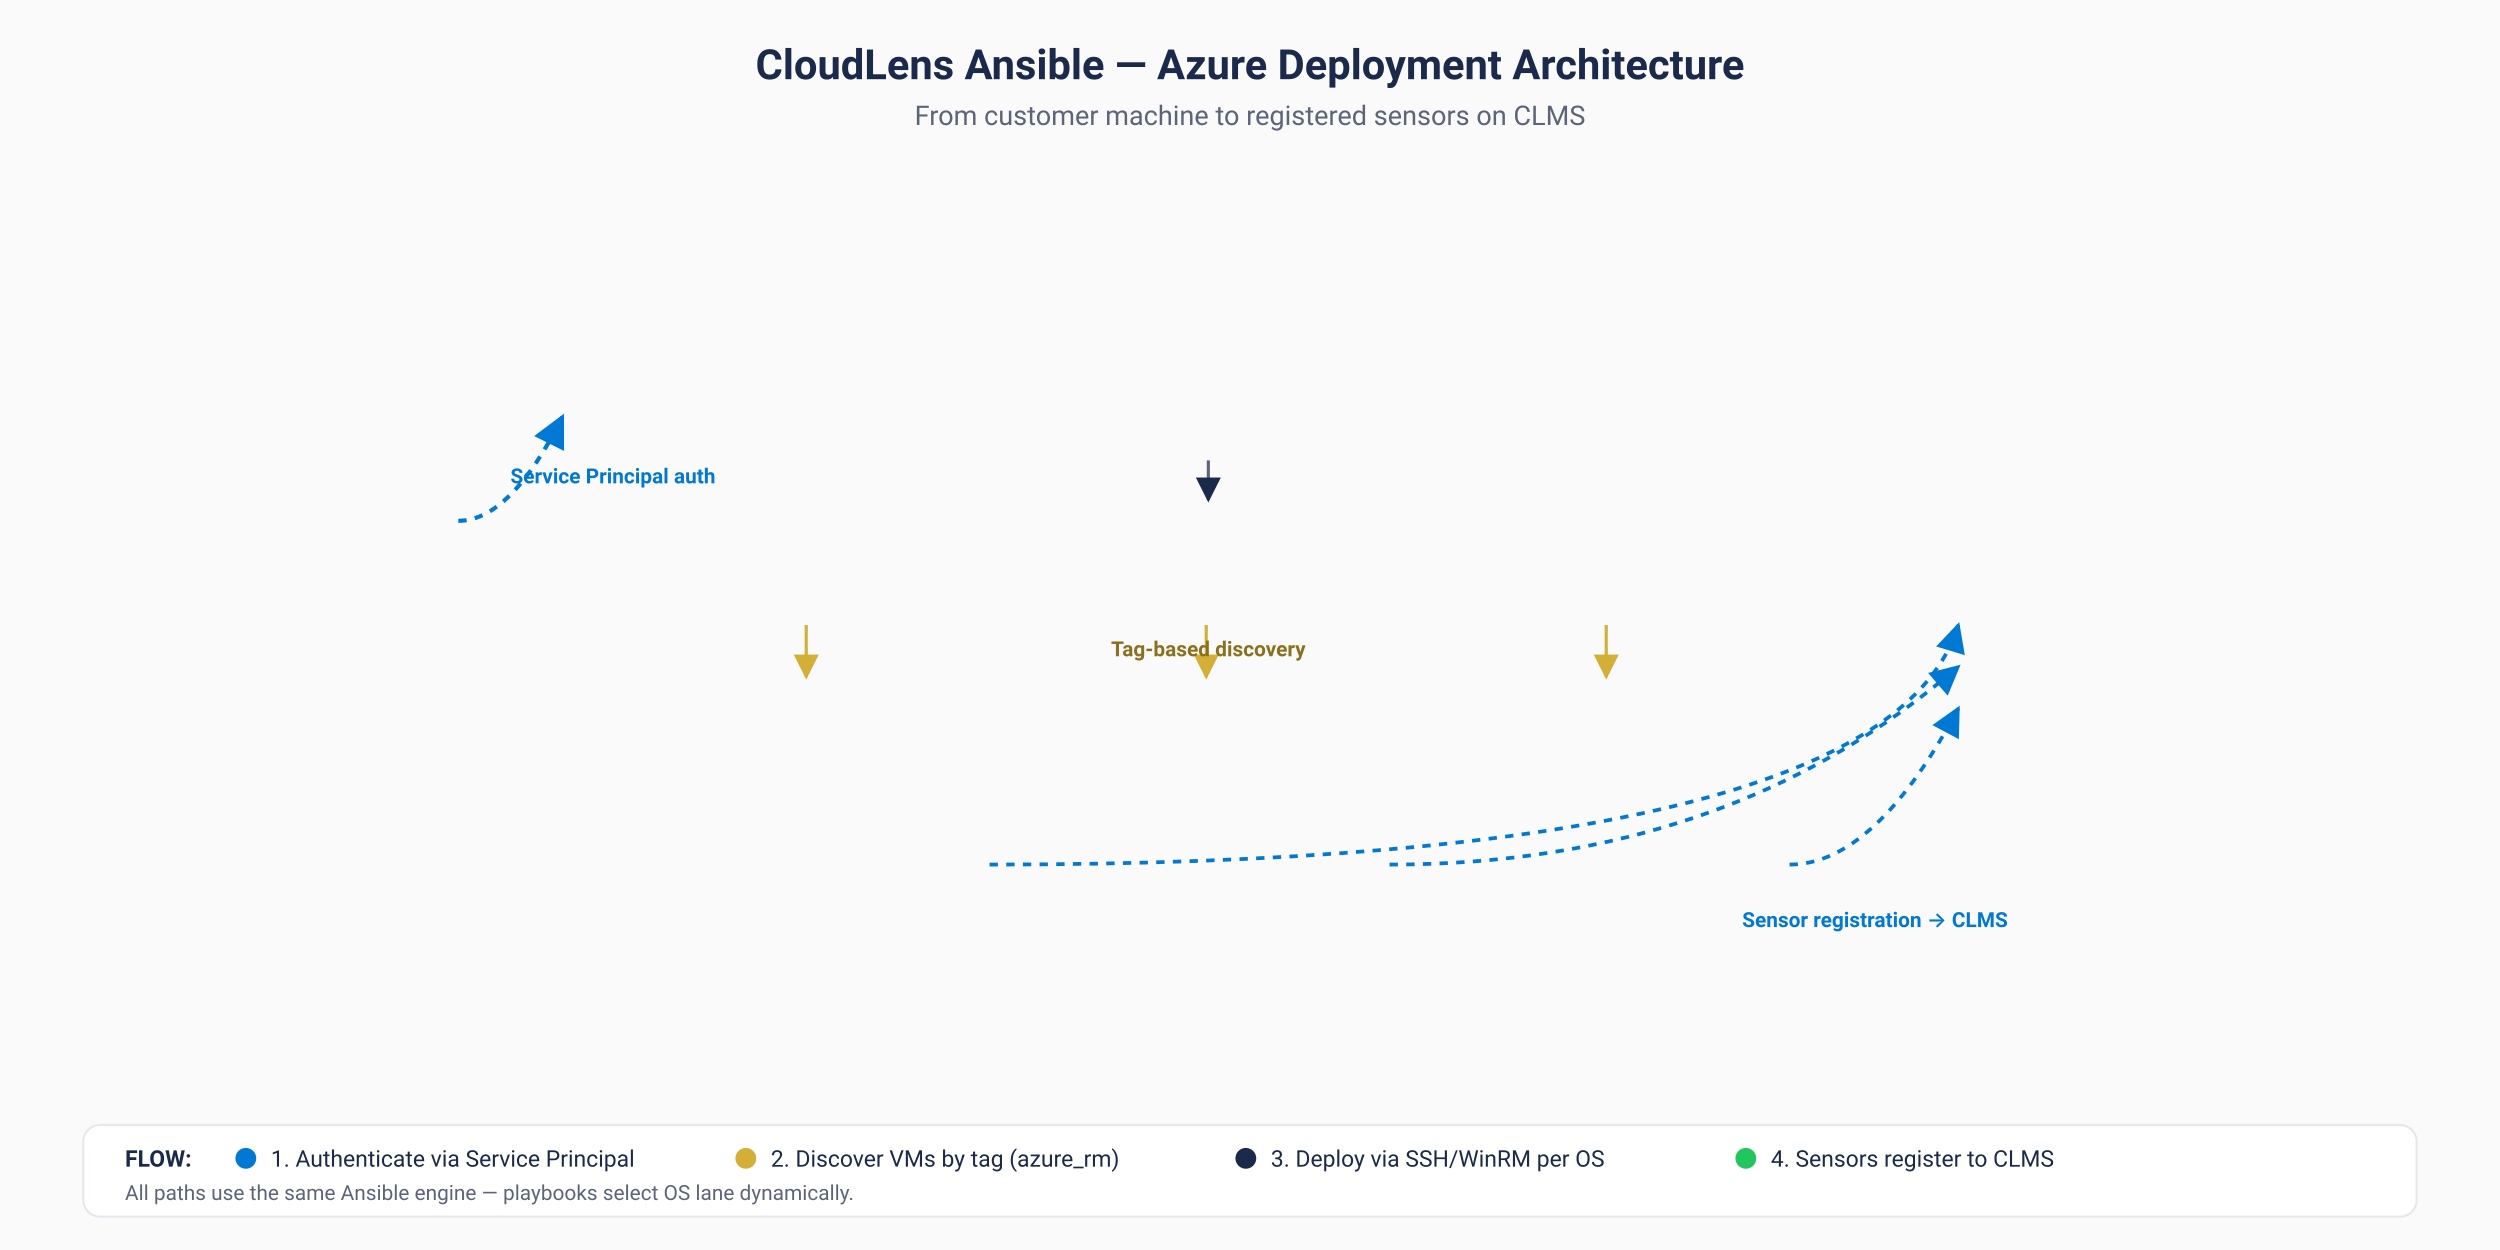
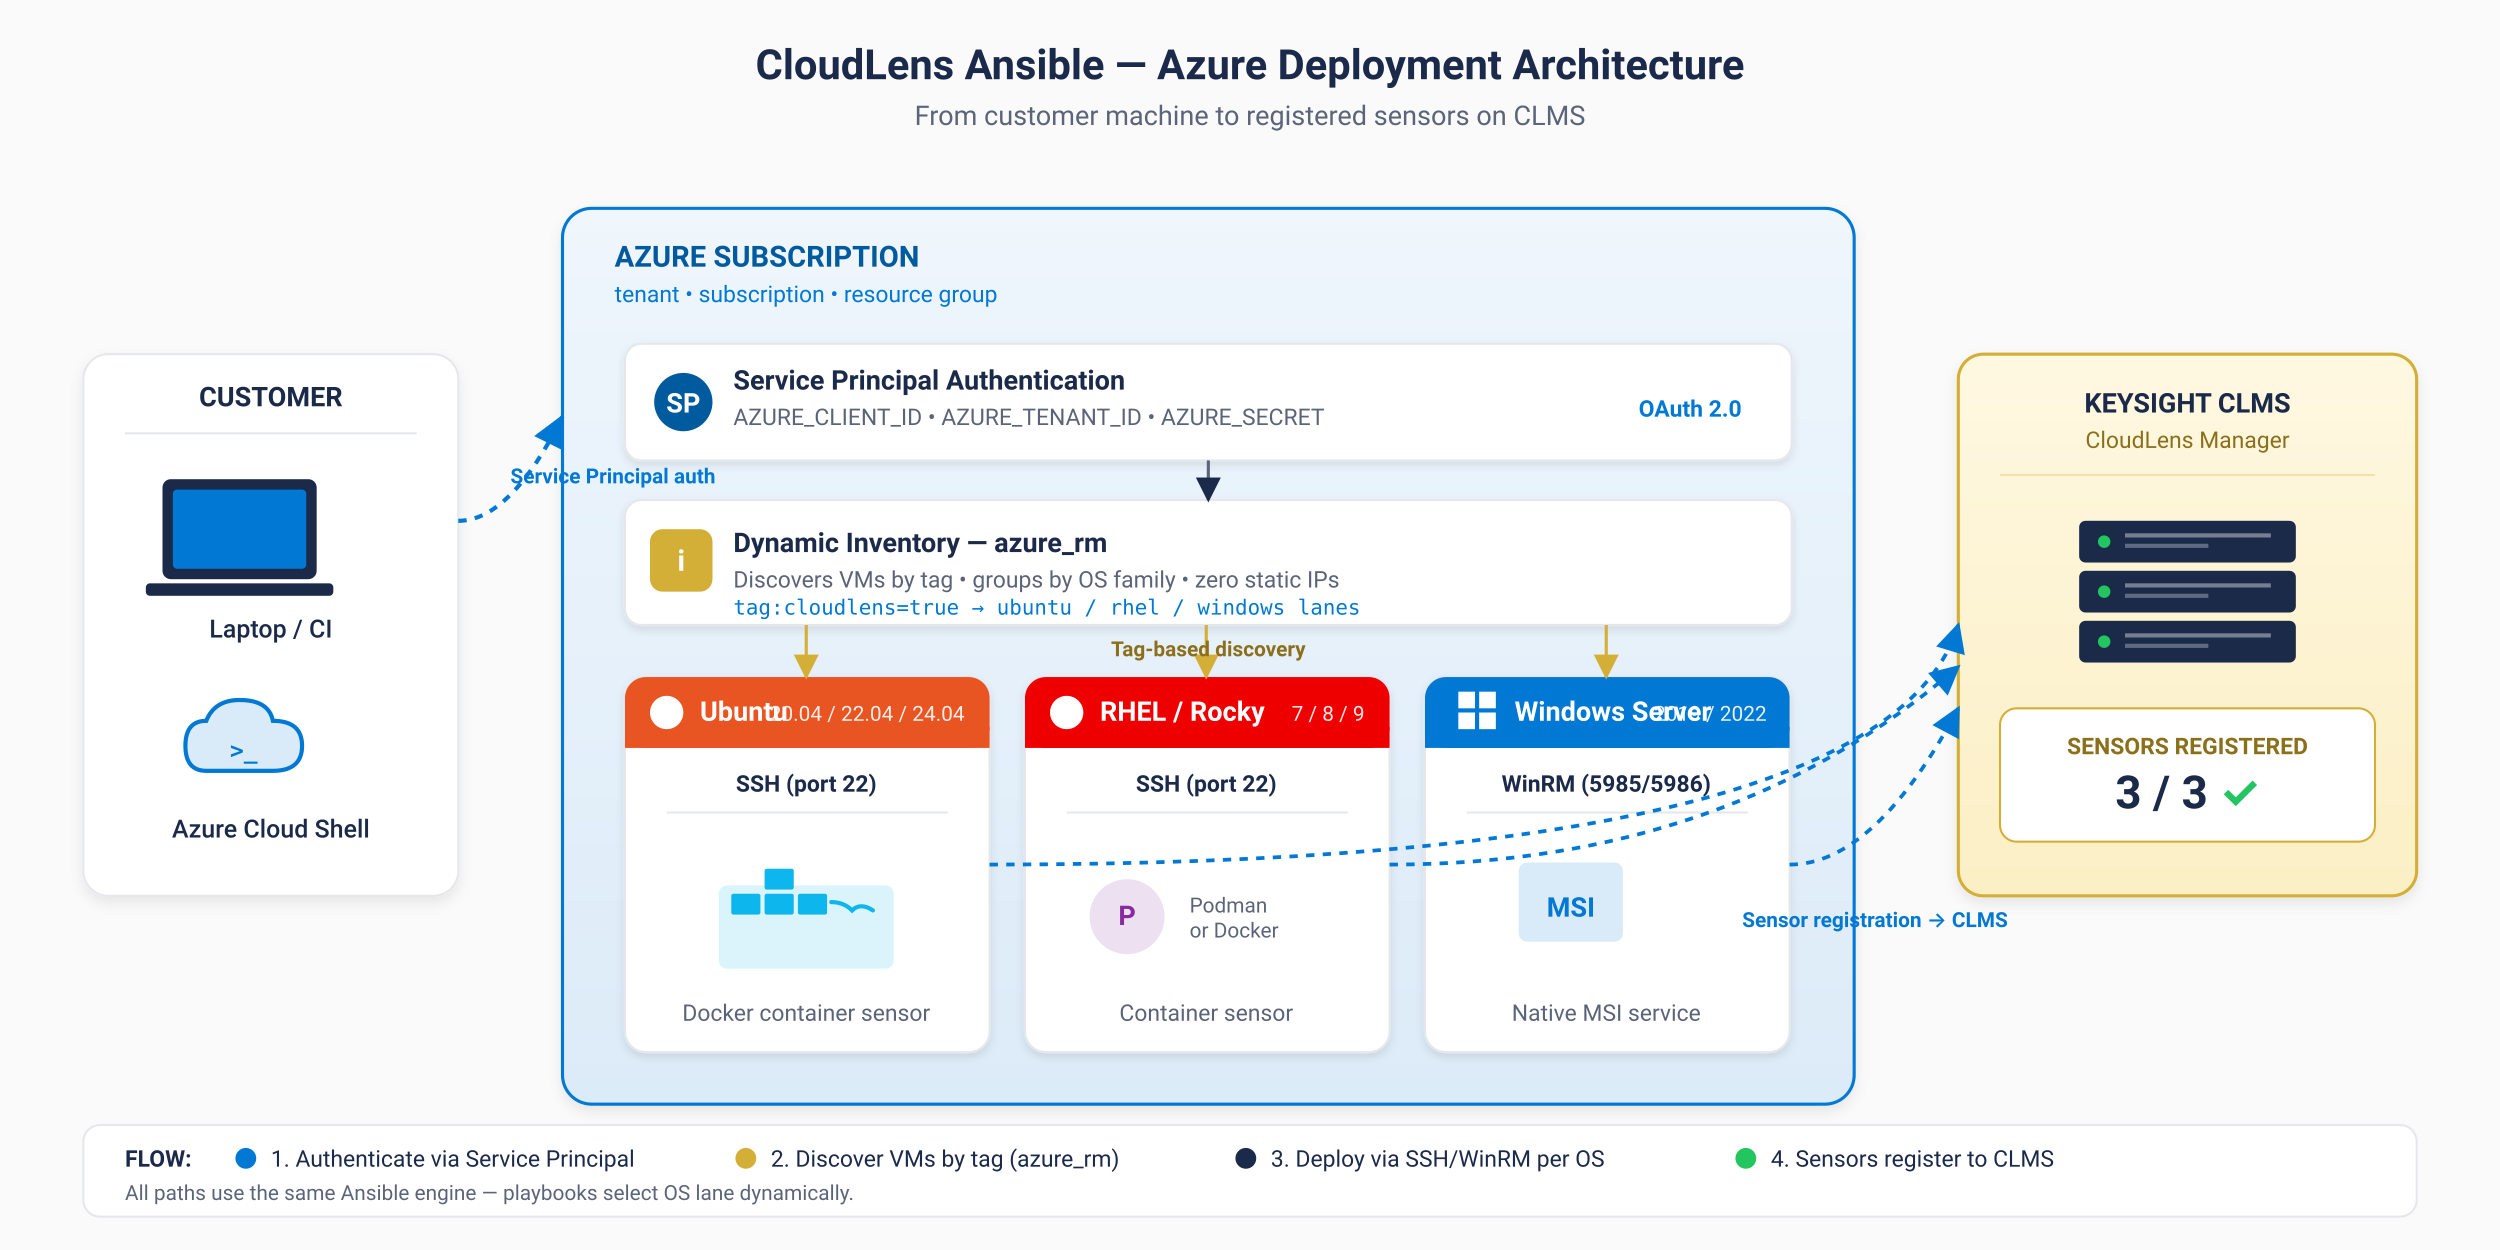
<svg xmlns="http://www.w3.org/2000/svg" viewBox="0 0 1200 600" font-family="system-ui, -apple-system, 'Segoe UI', Roboto, sans-serif" role="img" aria-labelledby="arch-title arch-desc">
  <defs>
    <style>
      .tier-box { transition: transform 0.25s ease, filter 0.25s ease; transform-box: fill-box; transform-origin: center; cursor: pointer; }
      .tier-box:hover { transform: scale(1.025); filter: brightness(1.06); }
      .lane { transition: transform 0.25s ease, filter 0.25s ease; transform-box: fill-box; transform-origin: center; cursor: pointer; }
      .lane:hover { transform: scale(1.03); filter: brightness(1.08); }
-       .fadein { opacity: 0; animation: fade 0.7s ease forwards; }
+       .fadein { opacity: 1; animation: fade 0.7s ease both; }
      .fadein-1 { animation-delay: 0.05s; }
      .fadein-2 { animation-delay: 0.25s; }
      .fadein-3 { animation-delay: 0.45s; }
      .fadein-4 { animation-delay: 0.65s; }
      .fadein-5 { animation-delay: 0.85s; }
      .fadein-6 { animation-delay: 1.05s; }
-       @keyframes fade { to { opacity: 1; } }
+       @keyframes fade { from { opacity: 0; } to { opacity: 1; } }
      .arrow-flow { stroke-dasharray: 4 4; animation: dashflow 1.4s linear infinite; }
      @keyframes dashflow { to { stroke-dashoffset: -16; } }
    </style>
    <filter id="drop-shadow" x="-10%" y="-10%" width="120%" height="120%">
      <feDropShadow stdDeviation="2" dx="0" dy="2" flood-opacity="0.1" />
    </filter>
    <filter id="soft-shadow" x="-10%" y="-10%" width="120%" height="120%">
      <feDropShadow stdDeviation="3" dx="0" dy="3" flood-opacity="0.08" />
    </filter>
    <marker id="arrow-blue" viewBox="0 0 10 10" refX="9" refY="5" markerWidth="8" markerHeight="8" orient="auto-start-reverse">
      <path d="M0,0 L10,5 L0,10 z" fill="#0078D4" />
    </marker>
    <marker id="arrow-gold" viewBox="0 0 10 10" refX="9" refY="5" markerWidth="8" markerHeight="8" orient="auto-start-reverse">
      <path d="M0,0 L10,5 L0,10 z" fill="#D4AF37" />
    </marker>
    <marker id="arrow-navy" viewBox="0 0 10 10" refX="9" refY="5" markerWidth="8" markerHeight="8" orient="auto-start-reverse">
      <path d="M0,0 L10,5 L0,10 z" fill="#1B2A4A" />
    </marker>
    <linearGradient id="azure-grad" x1="0" y1="0" x2="0" y2="1">
      <stop offset="0%" stop-color="#EFF6FC" />
      <stop offset="100%" stop-color="#DCEBF8" />
    </linearGradient>
    <linearGradient id="clms-grad" x1="0" y1="0" x2="0" y2="1">
      <stop offset="0%" stop-color="#FFF8E1" />
      <stop offset="100%" stop-color="#FBEFC5" />
    </linearGradient>
  </defs>
  <rect width="1200" height="600" fill="#FAFAFA" />
  <text x="600" y="38" text-anchor="middle" font-size="20" font-weight="600" fill="#1B2A4A">CloudLens Ansible — Azure Deployment Architecture</text>
  <text x="600" y="60" text-anchor="middle" font-size="13" fill="#5B6478">From customer machine to registered sensors on CLMS</text>
  <g class="tier-box fadein fadein-1" filter="url(#soft-shadow)">
    <rect x="40" y="170" width="180" height="260" rx="12" fill="#FFFFFF" stroke="#E5E7EB" />
    <text x="130" y="195" text-anchor="middle" font-size="13" font-weight="600" fill="#1B2A4A">CUSTOMER</text>
    <line x1="60" y1="208" x2="200" y2="208" stroke="#E5E7EB" />
    <g transform="translate(78,230)">
      <rect x="0" y="0" width="74" height="48" rx="4" fill="#1B2A4A" />
      <rect x="5" y="5" width="64" height="38" rx="2" fill="#0078D4" />
      <rect x="-8" y="50" width="90" height="6" rx="2" fill="#1B2A4A" />
    </g>
    <text x="130" y="306" text-anchor="middle" font-size="12" font-weight="500" fill="#1B2A4A">Laptop / CI</text>
    <g transform="translate(85,332)">
      <path d="M14 14 Q4 14 4 26 Q4 38 14 38 L46 38 Q60 38 60 26 Q60 14 46 14 Q44 4 30 4 Q18 4 14 14 Z" fill="#0078D4" opacity="0.15" />
      <path d="M14 14 Q4 14 4 26 Q4 38 14 38 L46 38 Q60 38 60 26 Q60 14 46 14 Q44 4 30 4 Q18 4 14 14 Z" fill="none" stroke="#0078D4" stroke-width="2" />
      <text x="32" y="32" text-anchor="middle" font-size="11" font-weight="600" fill="#0078D4" font-family="SF Mono, Menlo, monospace">&gt;_</text>
    </g>
    <text x="130" y="402" text-anchor="middle" font-size="12" font-weight="500" fill="#1B2A4A">Azure Cloud Shell</text>
  </g>
  <g class="fadein fadein-2" filter="url(#soft-shadow)">
    <rect x="270" y="100" width="620" height="430" rx="14" fill="url(#azure-grad)" stroke="#0078D4" stroke-width="1.5" />
    <text x="295" y="128" font-size="14" font-weight="600" fill="#005A9E">AZURE SUBSCRIPTION</text>
    <text x="295" y="145" font-size="11" fill="#0078D4">tenant • subscription • resource group</text>
  </g>
  <g class="tier-box fadein fadein-3" filter="url(#drop-shadow)">
    <rect x="300" y="165" width="560" height="56" rx="8" fill="#FFFFFF" stroke="#E5E7EB" />
    <circle cx="328" cy="193" r="14" fill="#005A9E" />
    <text x="328" y="198" text-anchor="middle" font-size="13" font-weight="700" fill="#FFFFFF">SP</text>
    <text x="352" y="187" font-size="13" font-weight="600" fill="#1B2A4A">Service Principal Authentication</text>
    <text x="352" y="204" font-size="11" fill="#5B6478">AZURE_CLIENT_ID • AZURE_TENANT_ID • AZURE_SECRET</text>
    <text x="836" y="200" text-anchor="end" font-size="11" fill="#0078D4" font-weight="600">OAuth 2.0</text>
  </g>
  <g class="tier-box fadein fadein-4" filter="url(#drop-shadow)">
    <rect x="300" y="240" width="560" height="60" rx="8" fill="#FFFFFF" stroke="#E5E7EB" />
    <g transform="translate(312,254)">
      <rect width="30" height="30" rx="6" fill="#D4AF37" />
      <text x="15" y="20" text-anchor="middle" font-size="14" font-weight="700" fill="#FFFFFF">i</text>
    </g>
    <text x="352" y="265" font-size="13" font-weight="600" fill="#1B2A4A">Dynamic Inventory — azure_rm</text>
    <text x="352" y="282" font-size="11" fill="#5B6478">Discovers VMs by tag • groups by OS family • zero static IPs</text>
    <text x="352" y="295" font-size="10" font-family="SF Mono, Menlo, monospace" fill="#0078D4">tag:cloudlens=true → ubuntu / rhel / windows lanes</text>
  </g>
  <g>
    <g class="lane fadein fadein-5" filter="url(#drop-shadow)">
      <rect x="300" y="325" width="175" height="180" rx="10" fill="#FFFFFF" stroke="#E5E7EB" />
      <rect x="300" y="325" width="175" height="34" rx="10" fill="#E95420" />
      <rect x="300" y="349" width="175" height="10" fill="#E95420" />
      <circle cx="320" cy="342" r="8" fill="#FFFFFF" />
      <text x="336" y="346" font-size="13" font-weight="600" fill="#FFFFFF">Ubuntu</text>
      <text x="463" y="346" text-anchor="end" font-size="10" fill="#FFFFFF" opacity="0.9">20.04 / 22.04 / 24.04</text>
      <text x="387" y="380" text-anchor="middle" font-size="11" font-weight="600" fill="#1B2A4A">SSH (port 22)</text>
      <line x1="320" y1="390" x2="455" y2="390" stroke="#E5E7EB" />
      <g transform="translate(345,405)">
        <rect x="0" y="20" width="84" height="40" rx="4" fill="#0DB7ED" opacity="0.15" />
        <g fill="#0DB7ED">
          <rect x="6" y="24" width="14" height="10" rx="1" />
          <rect x="22" y="24" width="14" height="10" rx="1" />
          <rect x="38" y="24" width="14" height="10" rx="1" />
          <rect x="22" y="12" width="14" height="10" rx="1" />
        </g>
        <path d="M54 28 Q60 28 64 32 Q68 28 74 32" fill="none" stroke="#0DB7ED" stroke-width="2" stroke-linecap="round" />
      </g>
      <text x="387" y="490" text-anchor="middle" font-size="11" fill="#5B6478">Docker container sensor</text>
    </g>
    <g class="lane fadein fadein-5" filter="url(#drop-shadow)">
      <rect x="492" y="325" width="175" height="180" rx="10" fill="#FFFFFF" stroke="#E5E7EB" />
      <rect x="492" y="325" width="175" height="34" rx="10" fill="#EE0000" />
      <rect x="492" y="349" width="175" height="10" fill="#EE0000" />
      <circle cx="512" cy="342" r="8" fill="#FFFFFF" />
      <text x="528" y="346" font-size="13" font-weight="600" fill="#FFFFFF">RHEL / Rocky</text>
      <text x="655" y="346" text-anchor="end" font-size="10" fill="#FFFFFF" opacity="0.9">7 / 8 / 9</text>
      <text x="579" y="380" text-anchor="middle" font-size="11" font-weight="600" fill="#1B2A4A">SSH (port 22)</text>
      <line x1="512" y1="390" x2="647" y2="390" stroke="#E5E7EB" />
      <g transform="translate(521,408)">
        <circle cx="20" cy="32" r="18" fill="#892CA0" opacity="0.15" />
        <text x="20" y="36" text-anchor="middle" font-size="13" font-weight="700" fill="#892CA0">P</text>
        <text x="50" y="30" font-size="10" fill="#5B6478">Podman</text>
        <text x="50" y="42" font-size="10" fill="#5B6478">or Docker</text>
      </g>
      <text x="579" y="490" text-anchor="middle" font-size="11" fill="#5B6478">Container sensor</text>
    </g>
    <g class="lane fadein fadein-5" filter="url(#drop-shadow)">
      <rect x="684" y="325" width="175" height="180" rx="10" fill="#FFFFFF" stroke="#E5E7EB" />
      <rect x="684" y="325" width="175" height="34" rx="10" fill="#0078D4" />
      <rect x="684" y="349" width="175" height="10" fill="#0078D4" />
      <g transform="translate(700,332)">
        <rect x="0" y="0" width="8" height="8" fill="#FFFFFF" />
        <rect x="10" y="0" width="8" height="8" fill="#FFFFFF" />
        <rect x="0" y="10" width="8" height="8" fill="#FFFFFF" />
        <rect x="10" y="10" width="8" height="8" fill="#FFFFFF" />
      </g>
      <text x="727" y="346" font-size="13" font-weight="600" fill="#FFFFFF">Windows Server</text>
      <text x="848" y="346" text-anchor="end" font-size="10" fill="#FFFFFF" opacity="0.9">2019 / 2022</text>
      <text x="771" y="380" text-anchor="middle" font-size="11" font-weight="600" fill="#1B2A4A">WinRM (5985/5986)</text>
      <line x1="704" y1="390" x2="839" y2="390" stroke="#E5E7EB" />
      <g transform="translate(729,408)">
        <rect x="0" y="6" width="50" height="38" rx="4" fill="#0078D4" opacity="0.15" />
        <text x="25" y="32" text-anchor="middle" font-size="13" font-weight="700" fill="#0078D4">MSI</text>
      </g>
      <text x="771" y="490" text-anchor="middle" font-size="11" fill="#5B6478">Native MSI service</text>
    </g>
  </g>
  <g class="tier-box fadein fadein-6" filter="url(#soft-shadow)">
    <rect x="940" y="170" width="220" height="260" rx="12" fill="url(#clms-grad)" stroke="#D4AF37" stroke-width="1.5" />
    <text x="1050" y="198" text-anchor="middle" font-size="13" font-weight="700" fill="#1B2A4A">KEYSIGHT CLMS</text>
    <text x="1050" y="215" text-anchor="middle" font-size="11" fill="#8B6F1C">CloudLens Manager</text>
    <line x1="960" y1="228" x2="1140" y2="228" stroke="#D4AF37" opacity="0.3" />
    <g transform="translate(998,250)">
      <rect x="0" y="0" width="104" height="20" rx="3" fill="#1B2A4A" />
      <circle cx="12" cy="10" r="3" fill="#22C55E" />
      <rect x="22" y="6" width="70" height="2" fill="#FFFFFF" opacity="0.4" />
      <rect x="22" y="11" width="40" height="2" fill="#FFFFFF" opacity="0.3" />
      <rect x="0" y="24" width="104" height="20" rx="3" fill="#1B2A4A" />
      <circle cx="12" cy="34" r="3" fill="#22C55E" />
      <rect x="22" y="30" width="70" height="2" fill="#FFFFFF" opacity="0.4" />
      <rect x="22" y="35" width="40" height="2" fill="#FFFFFF" opacity="0.3" />
      <rect x="0" y="48" width="104" height="20" rx="3" fill="#1B2A4A" />
      <circle cx="12" cy="58" r="3" fill="#22C55E" />
      <rect x="22" y="54" width="70" height="2" fill="#FFFFFF" opacity="0.4" />
      <rect x="22" y="59" width="40" height="2" fill="#FFFFFF" opacity="0.3" />
    </g>
    <g transform="translate(960,340)">
      <rect width="180" height="64" rx="8" fill="#FFFFFF" stroke="#D4AF37" />
      <text x="90" y="22" text-anchor="middle" font-size="11" font-weight="600" fill="#8B6F1C">SENSORS REGISTERED</text>
      <text x="90" y="48" text-anchor="middle" font-size="22" font-weight="700" fill="#1B2A4A">3 / 3 <tspan fill="#22C55E">✓</tspan>
      </text>
    </g>
  </g>
  <g>
    <path class="arrow-flow" d="M220 250 Q245 250 270 200" fill="none" stroke="#0078D4" stroke-width="2" marker-end="url(#arrow-blue)" />
    <text x="245" y="232" font-size="10" font-weight="600" fill="#0078D4">Service Principal auth</text>
  </g>
  <path d="M580 221 L580 240" stroke="#5B6478" stroke-width="1.5" marker-end="url(#arrow-navy)" fill="none" />
  <g stroke="#D4AF37" stroke-width="1.5" fill="none">
    <path d="M387 300 L387 325" marker-end="url(#arrow-gold)" />
    <path d="M579 300 L579 325" marker-end="url(#arrow-gold)" />
    <path d="M771 300 L771 325" marker-end="url(#arrow-gold)" />
  </g>
  <text x="580" y="315" text-anchor="middle" font-size="10" font-weight="600" fill="#8B6F1C">Tag-based discovery</text>
  <g stroke="#22C55E" stroke-width="1.8" fill="none">
    <path class="arrow-flow" d="M475 415 Q905 415 940 300" marker-end="url(#arrow-blue)" stroke="#0078D4" />
    <path class="arrow-flow" d="M667 415 Q830 415 940 320" marker-end="url(#arrow-blue)" stroke="#0078D4" />
    <path class="arrow-flow" d="M859 415 Q900 415 940 340" marker-end="url(#arrow-blue)" stroke="#0078D4" />
  </g>
  <text x="900" y="445" text-anchor="middle" font-size="10" font-weight="600" fill="#0078D4">Sensor registration → CLMS</text>
  <g transform="translate(40,540)">
    <rect width="1120" height="44" rx="8" fill="#FFFFFF" stroke="#E5E7EB" />
    <text x="20" y="20" font-size="11" font-weight="600" fill="#1B2A4A">FLOW:</text>
    <circle cx="78" cy="16" r="5" fill="#0078D4" />
    <text x="90" y="20" font-size="11" fill="#1B2A4A">1. Authenticate via Service Principal</text>
    <circle cx="318" cy="16" r="5" fill="#D4AF37" />
    <text x="330" y="20" font-size="11" fill="#1B2A4A">2. Discover VMs by tag (azure_rm)</text>
    <circle cx="558" cy="16" r="5" fill="#1B2A4A" />
    <text x="570" y="20" font-size="11" fill="#1B2A4A">3. Deploy via SSH/WinRM per OS</text>
    <circle cx="798" cy="16" r="5" fill="#22C55E" />
    <text x="810" y="20" font-size="11" fill="#1B2A4A">4. Sensors register to CLMS</text>
    <text x="20" y="36" font-size="10" fill="#5B6478">All paths use the same Ansible engine — playbooks select OS lane dynamically.</text>
  </g>
</svg>
